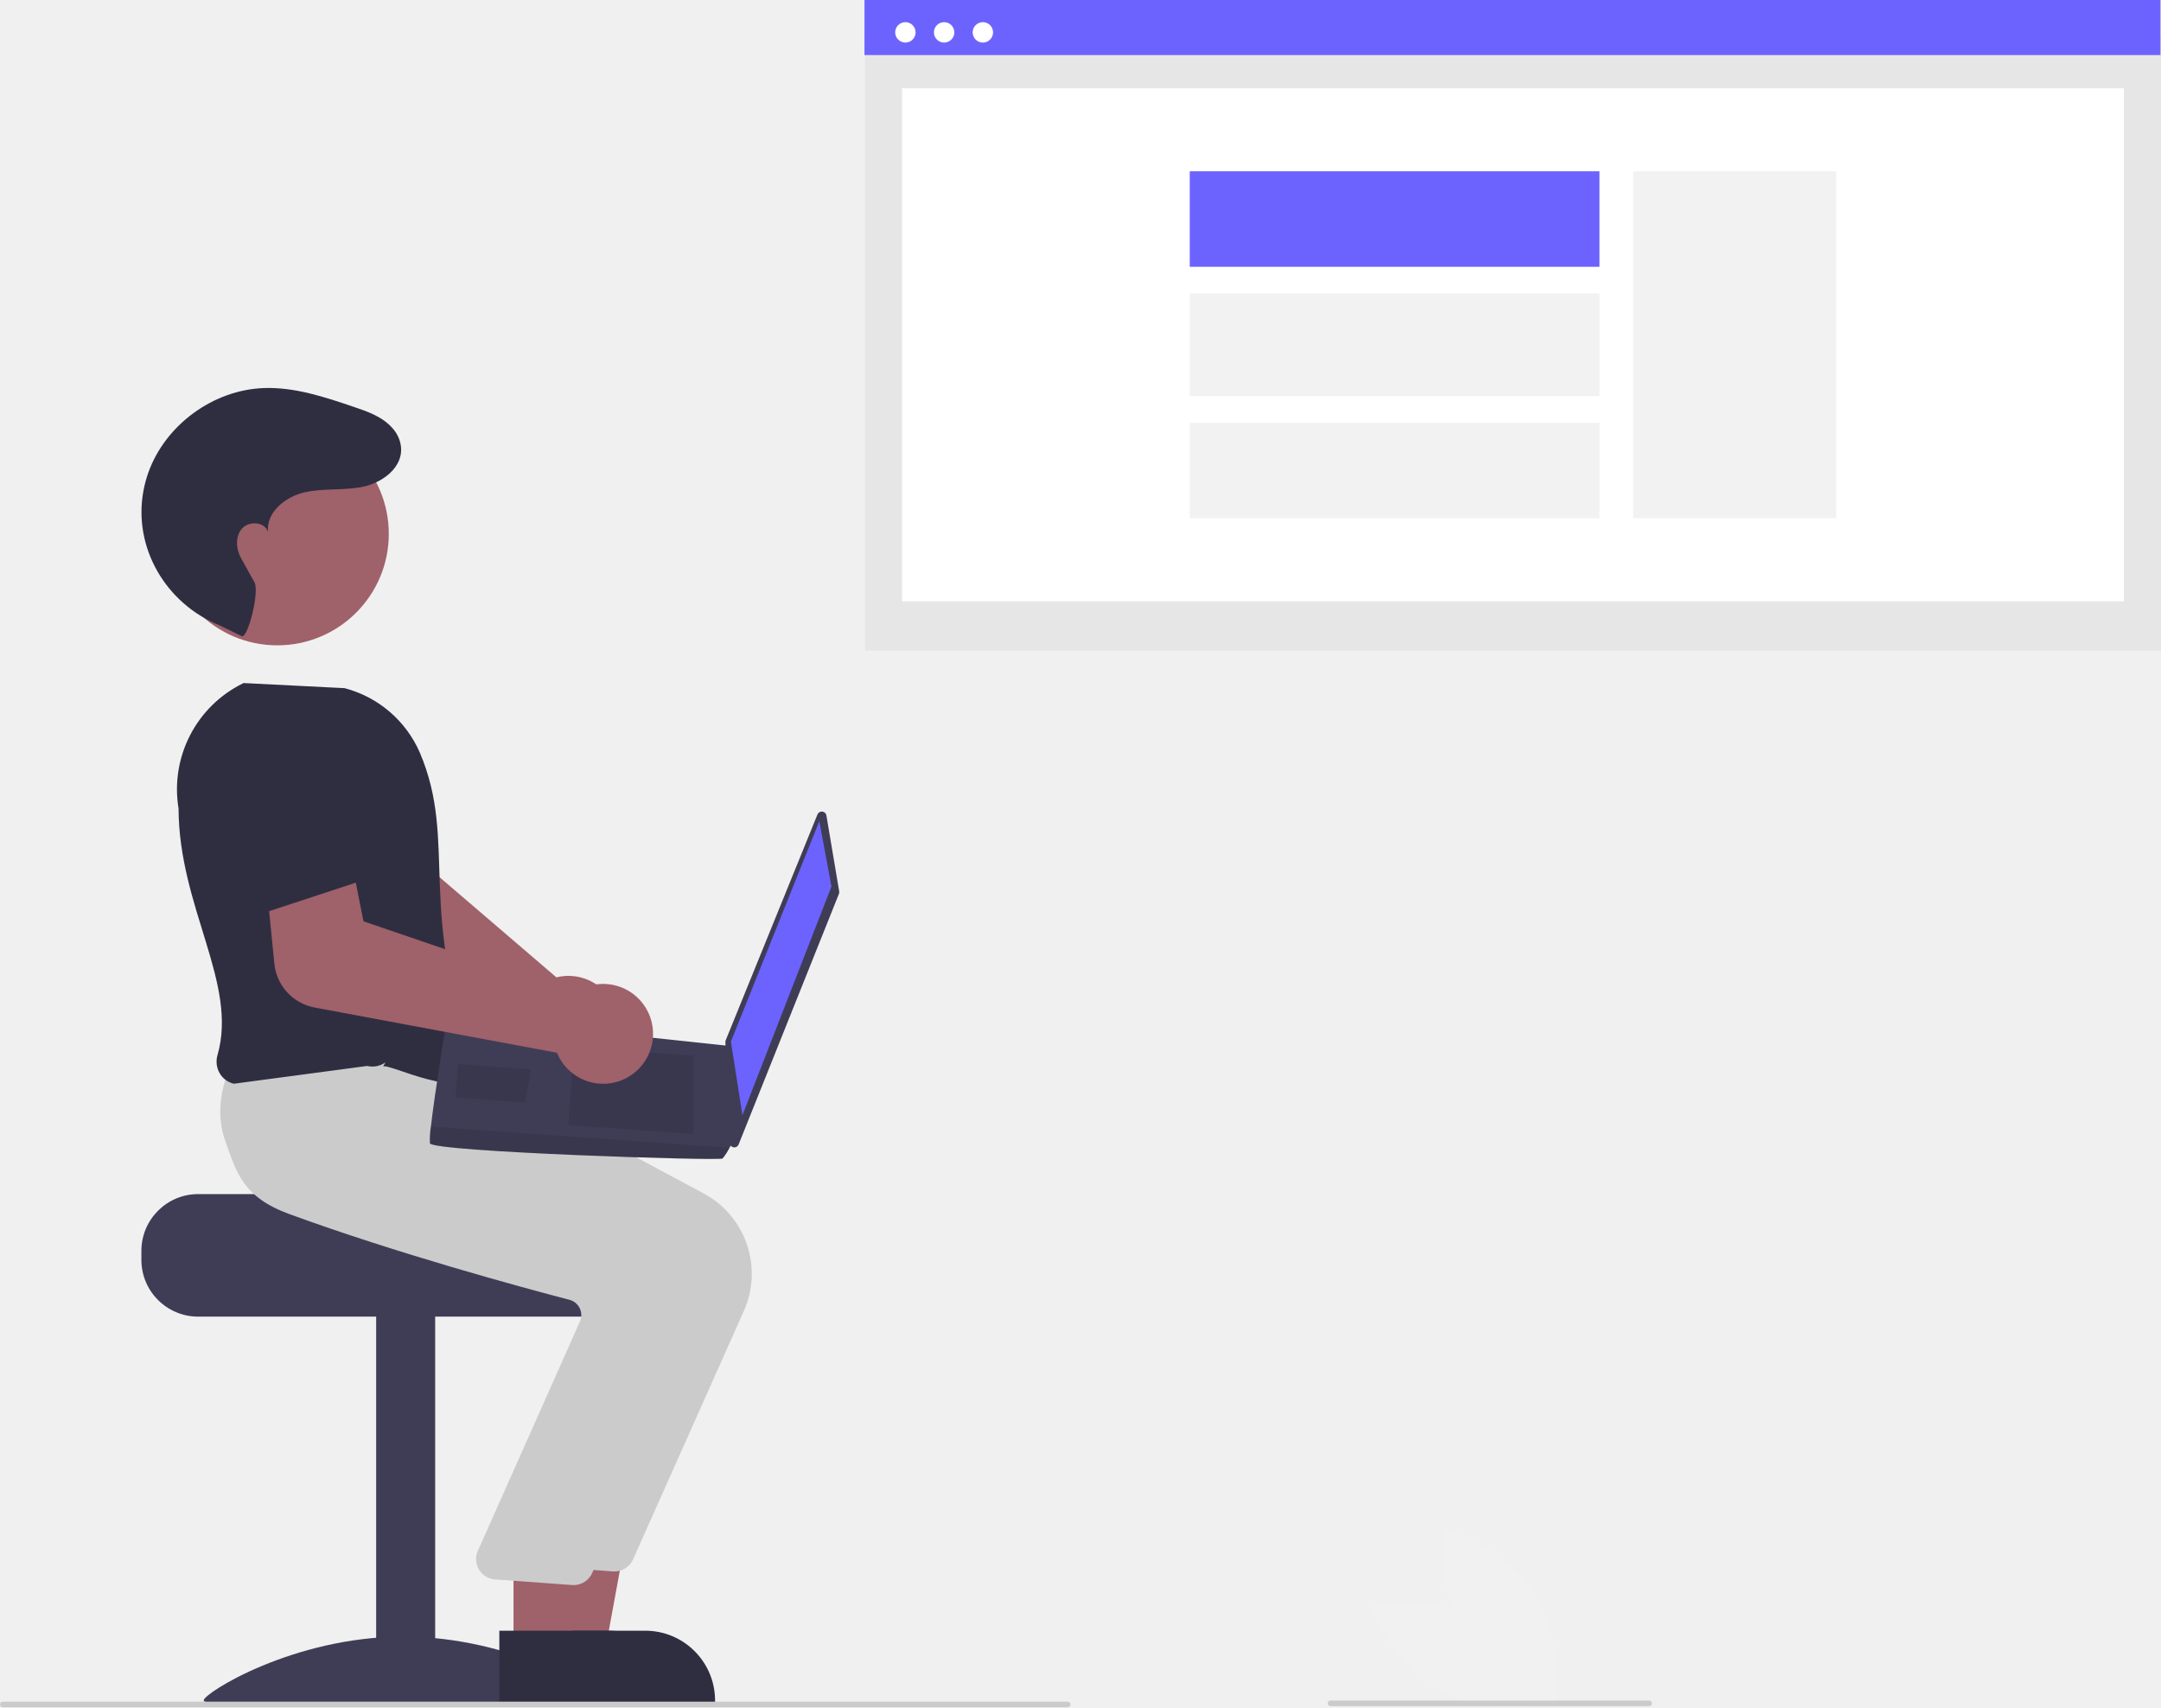
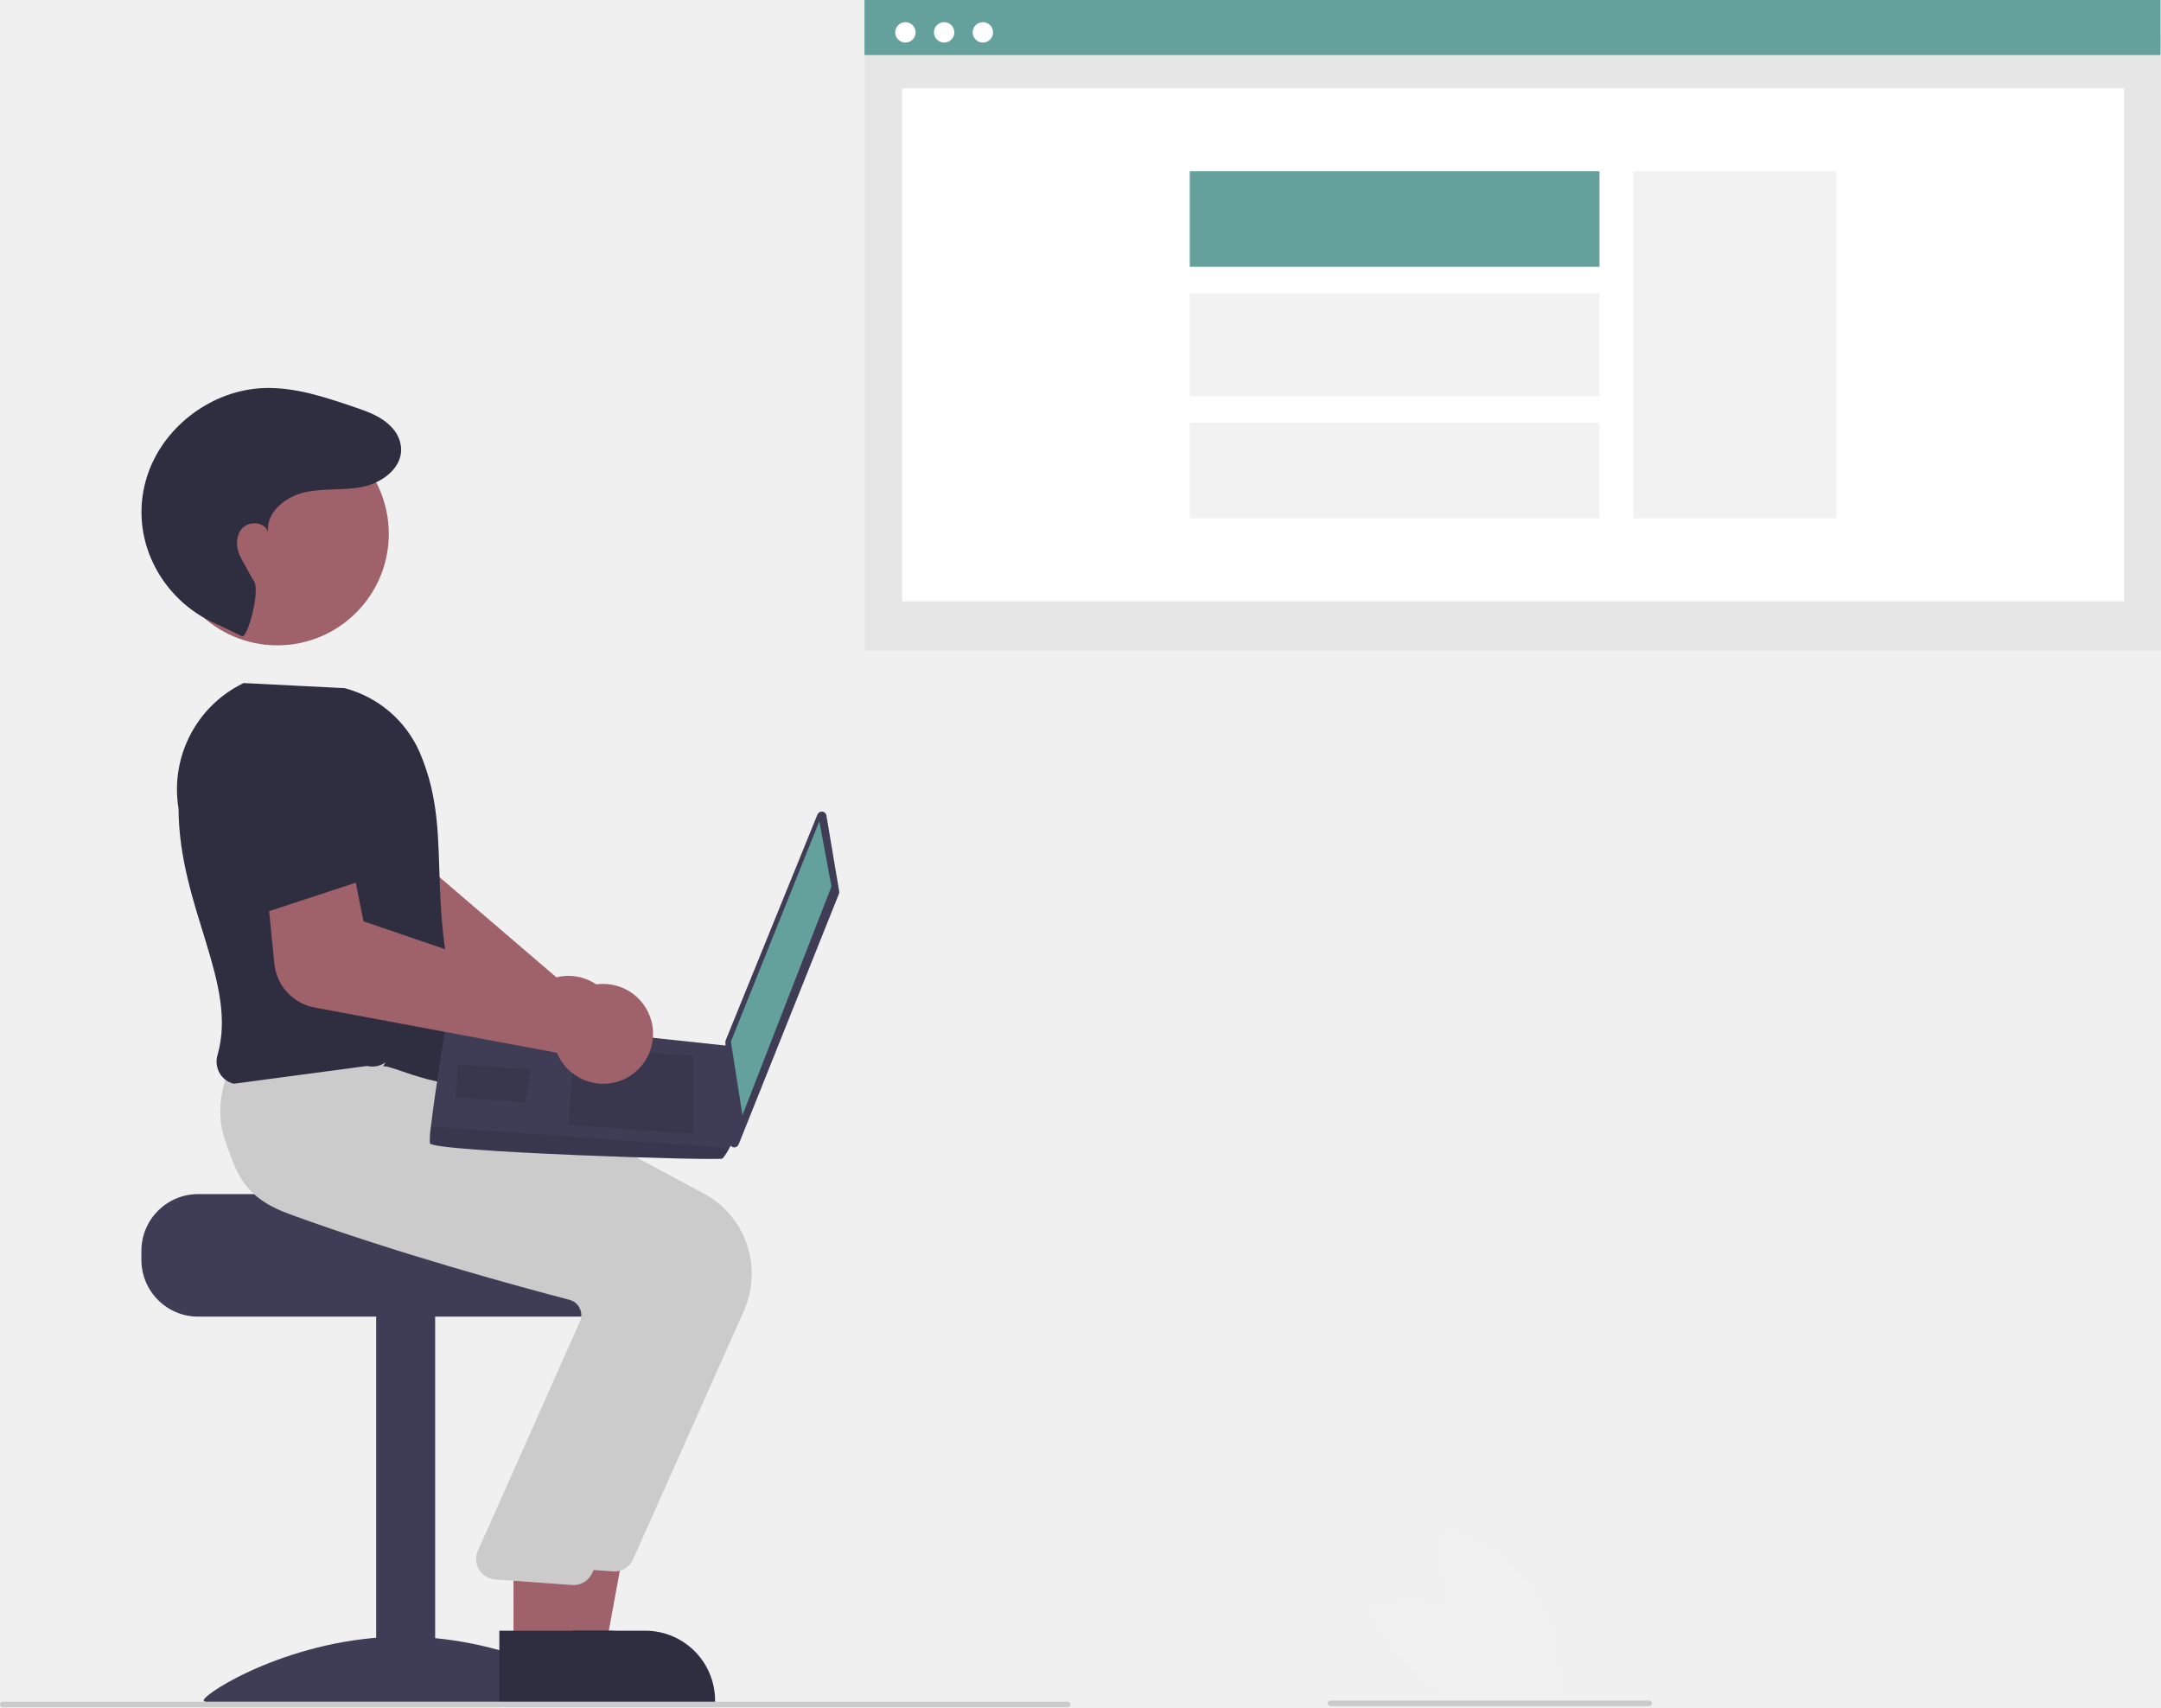
<svg xmlns="http://www.w3.org/2000/svg" data-name="Layer 1" width="773.114" height="610.804" viewBox="0 0 773.114 610.804">
  <rect id="e81a7c33-c795-457d-8abc-c4a3c260cd56" data-name="Rectangle 62" x="309.473" y="12.711" width="463.641" height="220.006" fill="#e6e6e6" />
  <rect id="be98c830-918a-42d1-b1b0-0085d5874e90" data-name="Rectangle 75" x="322.731" y="31.577" width="437.126" height="183.558" fill="#fff" />
-   <rect id="ea07d9fd-7a34-4098-acd7-056fd1871281" data-name="Rectangle 80" x="309.276" width="463.641" height="19.697" fill="#6c63ff" />
+   <rect id="ea07d9fd-7a34-4098-acd7-056fd1871281" data-name="Rectangle 80" x="309.276" width="463.641" height="19.697" fill="#64a19d" />
  <circle id="b9ed5a45-8896-4ed9-86b4-15f853c9a185" data-name="Ellipse 90" cx="323.913" cy="11.582" r="3.651" fill="#fff" />
  <circle id="a9233a38-f8ba-48e0-88f3-496fd4836d40" data-name="Ellipse 91" cx="337.77" cy="11.582" r="3.651" fill="#fff" />
  <circle id="aa82180f-a6a9-4f5f-82fc-e73106f4ad92" data-name="Ellipse 92" cx="351.627" cy="11.582" r="3.651" fill="#fff" />
  <rect x="584.272" y="61.279" width="72.676" height="124.155" fill="#f2f2f2" />
-   <rect x="425.64" y="61.277" width="146.59" height="34.175" fill="#6c63ff" />
+   <rect x="425.64" y="61.277" width="146.59" height="34.175" fill="#64a19d" />
  <rect x="425.64" y="104.969" width="146.59" height="36.771" fill="#f2f2f2" />
  <rect x="425.64" y="151.257" width="146.59" height="34.175" fill="#f2f2f2" />
  <path d="M434.646,511.7a17.867,17.867,0,0,0-19.79-17.862,17.202,17.202,0,0,0-2.348.433l-60.464-51.827,3.613-19.475-29.802-9.658-8.985,31.211a18.103,18.103,0,0,0,7.68,20.204l74.381,47.045a17.068,17.068,0,0,0,.091,1.752,17.867,17.867,0,0,0,21.691,15.502,17.382,17.382,0,0,0,2.105-.608A17.92,17.92,0,0,0,434.646,511.7Z" transform="translate(-213.4429 -144.5982)" fill="#9f616a" />
  <path d="M284.325,571.807h77.958c0,2.241,80.345,4.059,80.345,4.059a20.884,20.884,0,0,1,3.426,3.248,20.152,20.152,0,0,1,4.71,12.99v3.248A20.305,20.305,0,0,1,430.466,615.65H284.325a20.315,20.315,0,0,1-20.297-20.297v-3.248A20.326,20.326,0,0,1,284.325,571.807Z" transform="translate(-213.4429 -144.5982)" fill="#3f3d56" />
  <rect x="134.573" y="470.245" width="21.109" height="136.399" fill="#3f3d56" />
  <path d="M429.206,752.939c0,2.554-31.988.988-71.447.988s-71.447,1.566-71.447-.988,31.988-22.806,71.447-22.806S429.206,750.385,429.206,752.939Z" transform="translate(-213.4429 -144.5982)" fill="#3f3d56" />
  <polygon points="196.707 589.916 216.613 589.914 226.084 538.282 196.703 538.284 196.707 589.916" fill="#9f616a" />
  <path d="M405.072,753.811l64.189-.002v-.812a24.984,24.984,0,0,0-24.983-24.984h-.003l-39.205.002Z" transform="translate(-213.4429 -144.5982)" fill="#2f2e41" />
  <path d="M439.924,702.496l39.687-88.996a32.616,32.616,0,0,0-14.32-41.868l-86.083-46.161-39.282-3.341-36.234-3.294-.261.442c-.334.565-8.125,14.021-2.859,28.776,3.995,11.192,14.385,19.934,30.883,25.984,38.507,14.119,82.991,26.187,100.328,30.719a5.604,5.604,0,0,1,3.591,2.857,5.681,5.681,0,0,1,.319,4.545L398.822,694.997a7.307,7.307,0,0,0,6.186,9.79l27.55,2.006q.351.033.699.033A7.302,7.302,0,0,0,439.924,702.496Z" transform="translate(-213.4429 -144.5982)" fill="#cbcbcb" />
  <polygon points="183.716 589.916 203.622 589.914 213.094 538.282 183.713 538.284 183.716 589.916" fill="#9f616a" />
  <path d="M392.082,753.811l64.189-.002v-.812a24.984,24.984,0,0,0-24.983-24.984h-.003l-39.205.002Z" transform="translate(-213.4429 -144.5982)" fill="#2f2e41" />
  <path d="M425.31,707.367l39.687-88.996a32.616,32.616,0,0,0-14.32-41.868l-86.083-46.161-39.282-3.341-28.381-2.462.004-.389c-.334.565-8.125,14.021-2.859,28.776,3.995,11.192,6.266,19.934,22.764,25.984,38.507,14.119,82.991,26.187,100.328,30.719a5.604,5.604,0,0,1,3.591,2.857,5.681,5.681,0,0,1,.319,4.545L384.208,699.868a7.307,7.307,0,0,0,6.186,9.79l27.55,2.006q.351.033.699.033A7.302,7.302,0,0,0,425.31,707.367Z" transform="translate(-213.4429 -144.5982)" fill="#cbcbcb" />
  <path d="M350.517,526.163c1.903-1.346,29.228,12.99,34.1,1.624-22.733-56.833-7.068-81.374-20.993-113.965a40.581,40.581,0,0,0-26.901-23.025l-36.129-1.824-.187.09a42.227,42.227,0,0,0-23.089,44.798c.129,35.469,21.35,62.521,13.93,88.247a8.317,8.317,0,0,0,.786,6.468,7.931,7.931,0,0,0,5.059,3.749l47.705-6.364a8.061,8.061,0,0,0,6.522-1.262Z" transform="translate(-213.4429 -144.5982)" fill="#2f2e41" />
  <circle cx="99.209" cy="190.998" r="39.882" fill="#9f616a" />
  <path d="M299.948,372.203c2.119.927,6.458-15.958,4.515-19.335-2.891-5.022-2.72-4.986-4.639-8.309s-2.348-7.871.137-10.794,8.236-2.536,9.37,1.13c-.73-6.963,6.157-12.559,12.979-14.132s14.017-.596,20.877-1.996c7.961-1.624,16.243-8.297,13.067-17.051a12.33,12.33,0,0,0-2.405-3.952c-3.67-4.126-8.803-5.888-13.822-7.591-10.441-3.544-21.168-7.132-32.187-6.741-18.105.643-35.22,13.159-41.32,30.218a42.473,42.473,0,0,0-1.759,6.536c-3.782,20.337,8.028,40.397,27.209,48.141Z" transform="translate(-213.4429 -144.5982)" fill="#2f2e41" />
  <path d="M509.097,436.337l4.573,27.156a1.672,1.672,0,0,1-.096.899l-35.88,89.653a1.672,1.672,0,0,1-3.222-.551l-1.52-36.027a1.672,1.672,0,0,1,.121-.7l32.827-80.782a1.672,1.672,0,0,1,3.197.352Z" transform="translate(-213.4429 -144.5982)" fill="#3f3d56" />
-   <polygon points="293.114 293.823 297.46 317.153 265.619 398.964 261.485 372.647 293.114 293.823" fill="#6c63ff" />
+   <polygon points="293.114 293.823 297.46 317.153 265.619 398.964 261.485 372.647 293.114 293.823" fill="#64a19d" />
  <path d="M367.247,553.628c.783,3.058,103.64,6.369,104.707,5.444a21.674,21.674,0,0,0,2.474-3.828c1.078-1.925,2.076-3.856,2.076-3.856l-1.69-32.529L373.492,508.031s-4.483,27.146-5.89,39.617A29.957,29.957,0,0,0,367.247,553.628Z" transform="translate(-213.4429 -144.5982)" fill="#3f3d56" />
  <polygon points="248.114 377.702 248.123 405.727 203.309 402.541 205.292 374.657 248.114 377.702" opacity="0.1" style="isolation:isolate" />
  <polygon points="189.717 382.557 189.988 382.523 187.872 394.437 162.975 392.667 163.825 380.716 189.717 382.557" opacity="0.1" style="isolation:isolate" />
  <path d="M367.247,553.628c.783,3.058,103.64,6.369,104.707,5.444a21.674,21.674,0,0,0,2.474-3.828l-106.826-7.596A29.957,29.957,0,0,0,367.247,553.628Z" transform="translate(-213.4429 -144.5982)" opacity="0.1" style="isolation:isolate" />
  <path d="M325.946,505.051l86.764,16.192a17.078,17.078,0,0,0,.734,1.593,17.906,17.906,0,0,0,11.491,8.973,17.72,17.72,0,0,0,14.399-2.609,17.864,17.864,0,0,0-18.475-30.512,17.168,17.168,0,0,0-2.02,1.272l-75.361-25.744-3.857-19.429L308.361,456.856l3.239,32.57A17.767,17.767,0,0,0,325.946,505.051Z" transform="translate(-213.4429 -144.5982)" fill="#9f616a" />
  <path d="M307.302,471.383l45.422-14.929-10.596-30.423a18.135,18.135,0,0,0-20.107-11.924h0a18.135,18.135,0,0,0-15.153,18.089Z" transform="translate(-213.4429 -144.5982)" fill="#2f2e41" />
  <path d="M595.443,755.402h-381a1,1,0,1,1,0-2h381a1,1,0,0,1,0,2Z" transform="translate(-213.4429 -144.5982)" fill="#cbcbcb" />
  <path d="M743.65,723.895c18.274,9.457,26.398,30.049,26.398,30.049s-21.503,5.258-39.777-4.199-26.398-30.049-26.398-30.049S725.376,714.438,743.65,723.895Z" transform="translate(-213.4429 -144.5982)" fill="#f1f1f1" />
  <path d="M737.806,730.708c10.905,17.449,32.086,23.881,32.086,23.881s3.501-21.858-7.403-39.306-32.086-23.881-32.086-23.881S726.901,713.259,737.806,730.708Z" transform="translate(-213.4429 -144.5982)" fill="#f1f1f1" />
  <path d="M803.443,755.005h-114a1,1,0,0,1,0-2h114a1,1,0,0,1,0,2Z" transform="translate(-213.4429 -144.5982)" fill="#cbcbcb" />
</svg>
